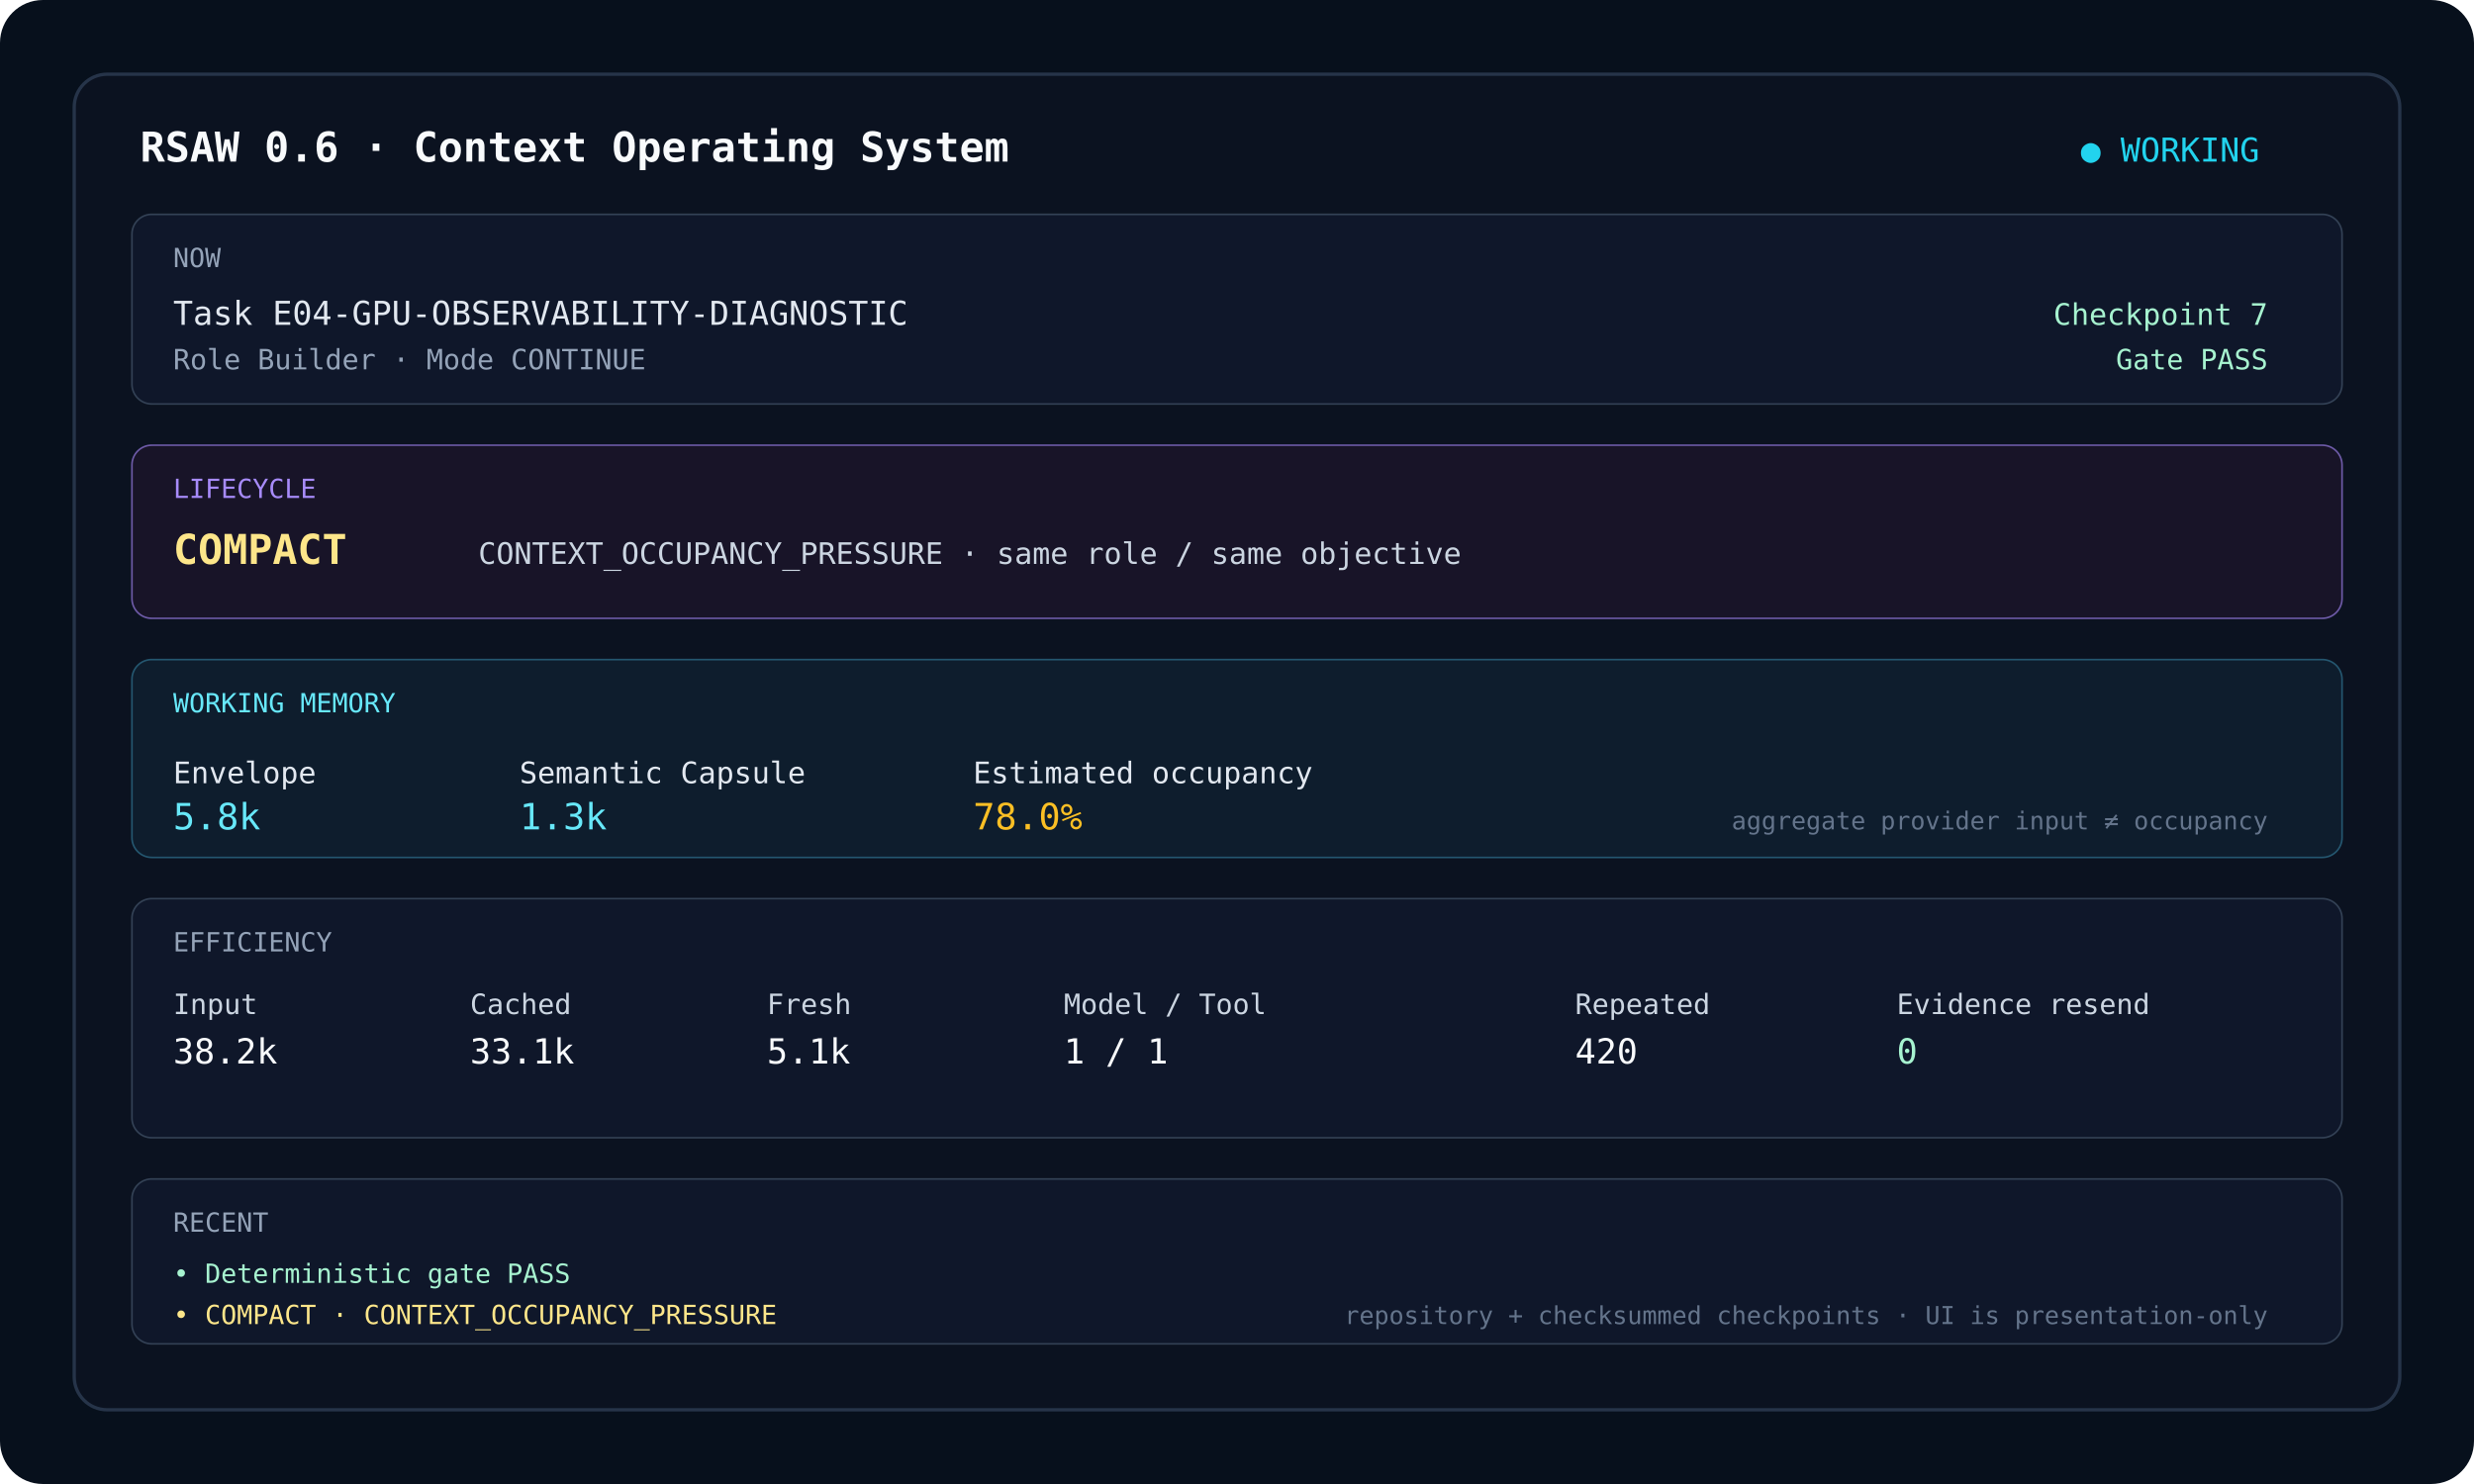
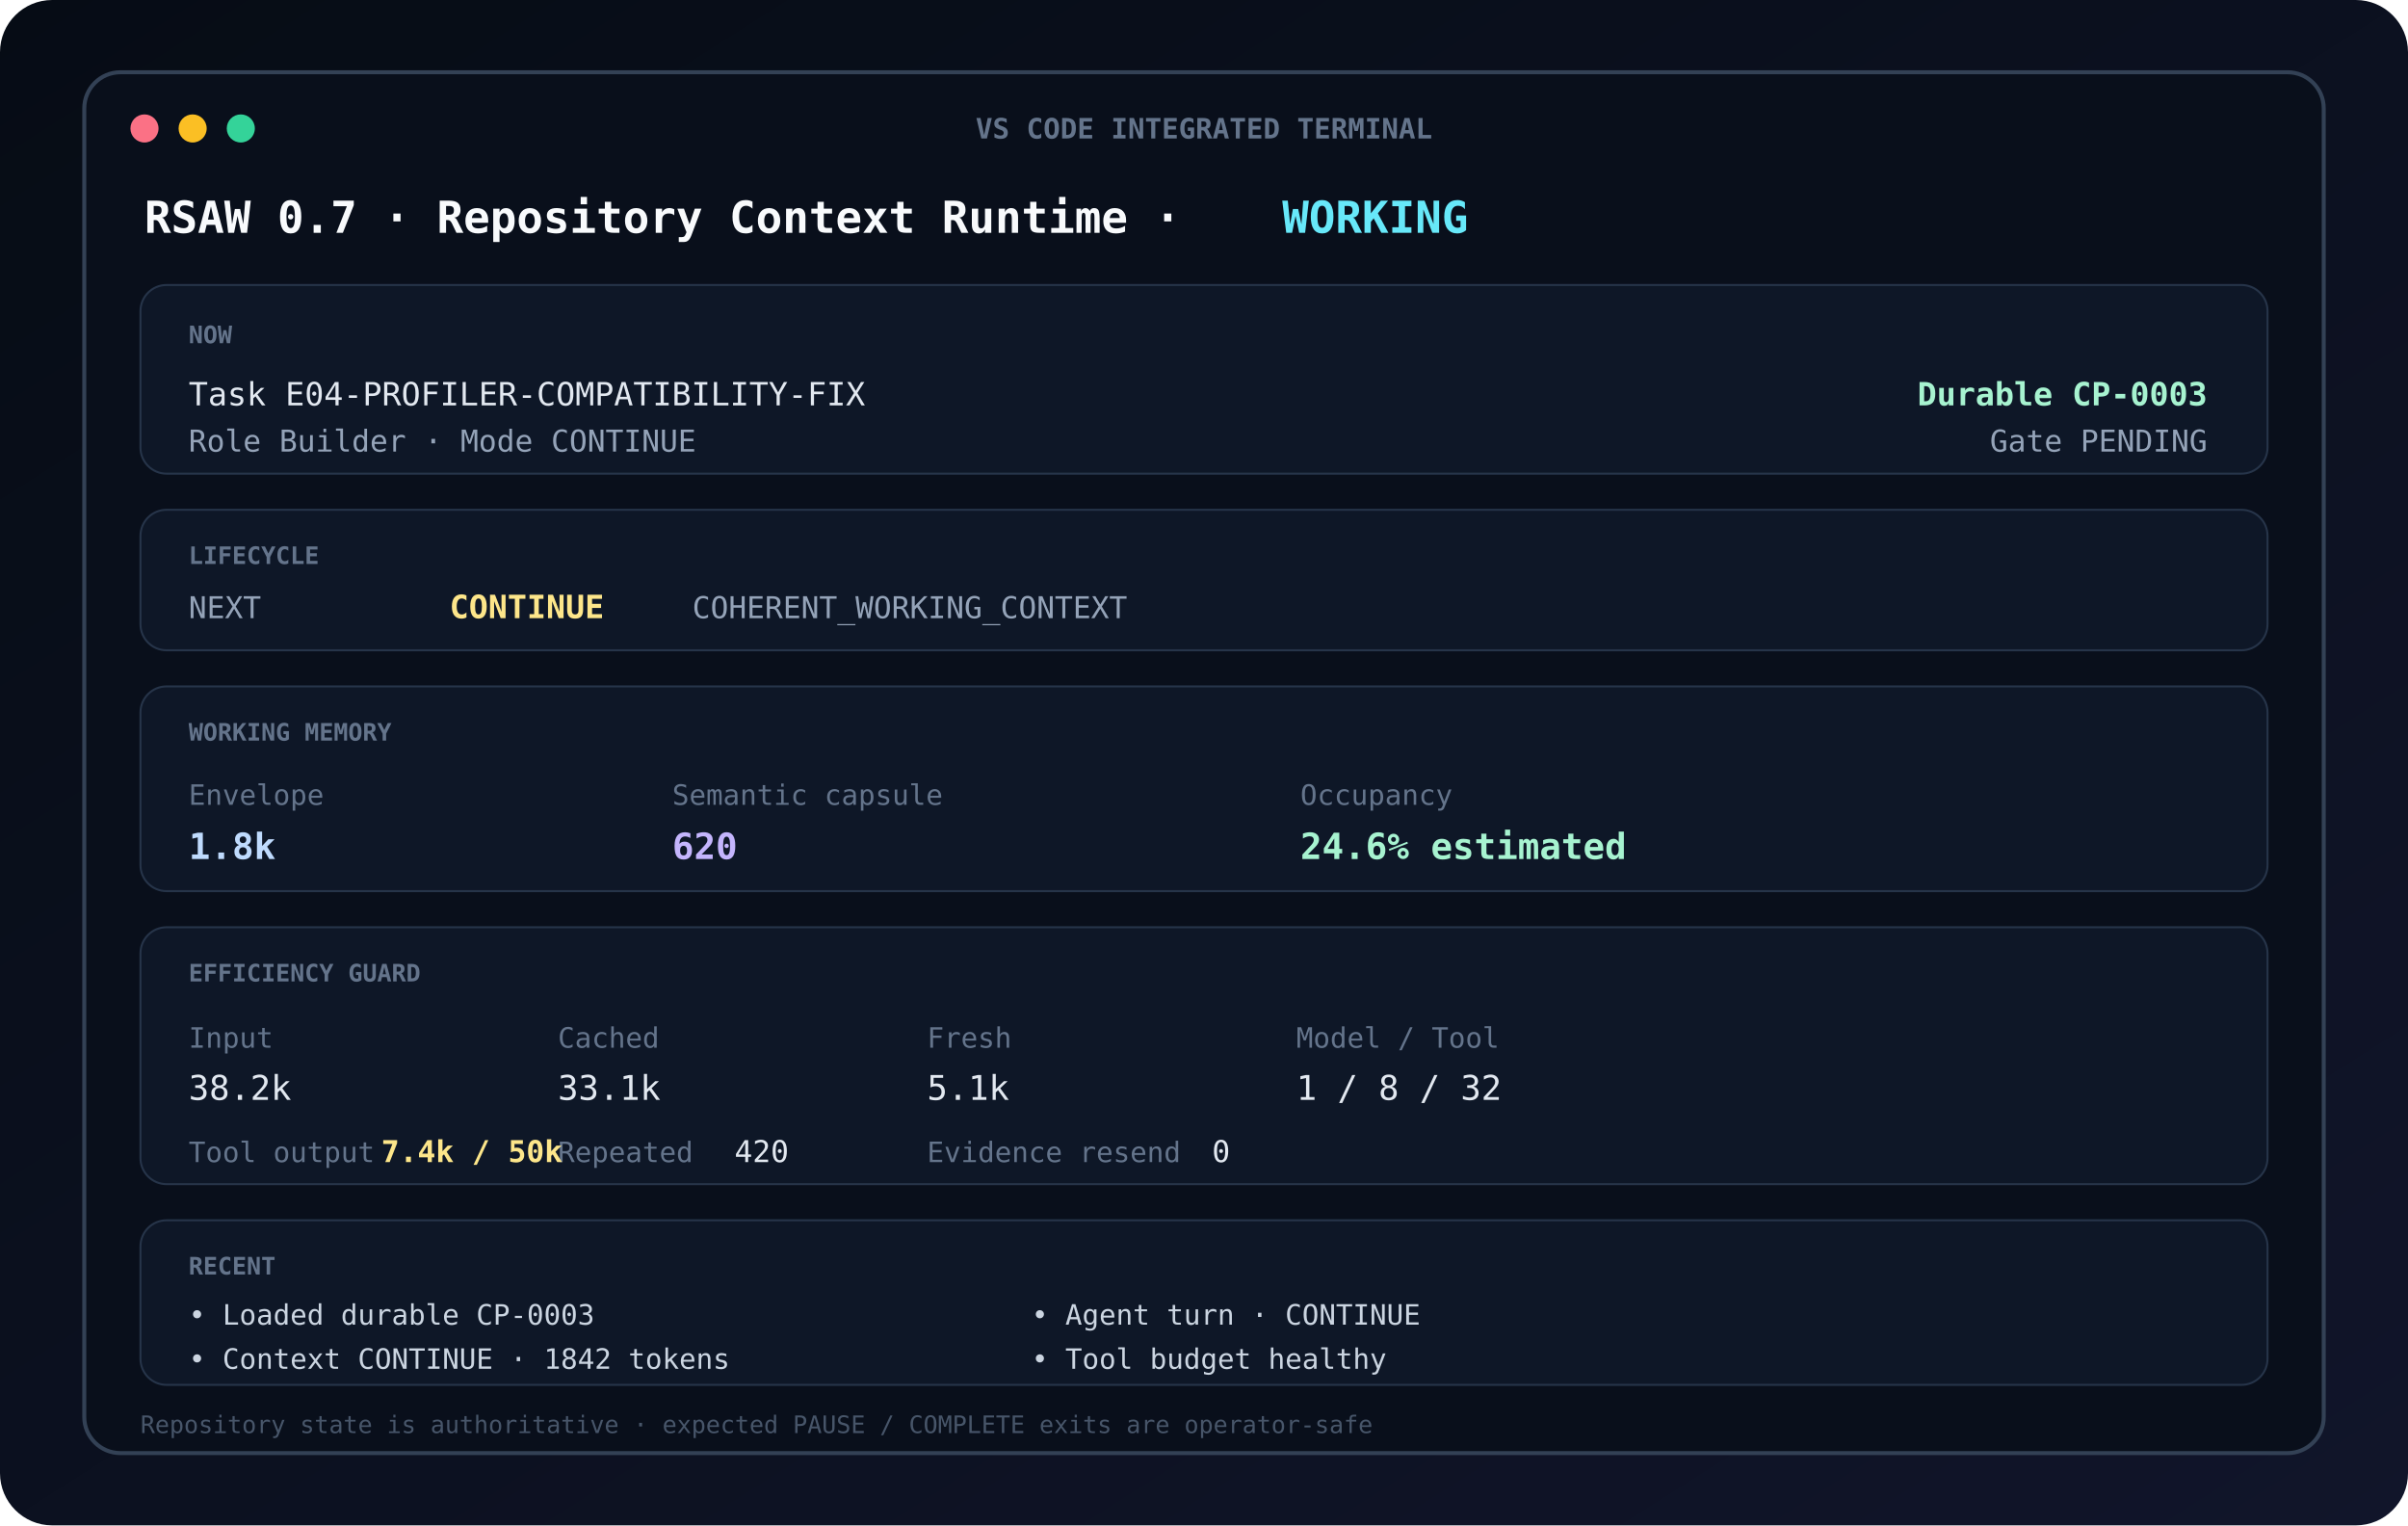
- <svg xmlns="http://www.w3.org/2000/svg" width="1500" height="900" viewBox="0 0 1500 900" role="img" aria-labelledby="title desc">
-   <rect width="1500" height="900" rx="26" fill="#07101c" />
-   <rect x="45" y="45" width="1410" height="810" rx="20" fill="#0b1220" stroke="#263449" stroke-width="2" />
-   <g font-family="ui-monospace,SFMono-Regular,Consolas,monospace">
-     <text x="85" y="98" fill="#f8fafc" font-size="25" font-weight="700">RSAW 0.6 · Context Operating System</text>
-     <text x="1370" y="98" text-anchor="end" fill="#22d3ee" font-size="20">● WORKING</text>
-     <rect x="80" y="130" width="1340" height="115" rx="12" fill="#0f172a" stroke="#334155" />
-     <text x="105" y="162" fill="#94a3b8" font-size="16">NOW</text>
-     <text x="105" y="197" fill="#e2e8f0" font-size="20">Task  E04-GPU-OBSERVABILITY-DIAGNOSTIC</text>
-     <text x="105" y="224" fill="#94a3b8" font-size="17">Role  Builder · Mode CONTINUE</text>
-     <text x="1375" y="197" text-anchor="end" fill="#a7f3d0" font-size="18">Checkpoint 7</text>
-     <text x="1375" y="224" text-anchor="end" fill="#a7f3d0" font-size="17">Gate PASS</text>
-     <rect x="80" y="270" width="1340" height="105" rx="12" fill="#181428" stroke="#6d5aa7" />
-     <text x="105" y="302" fill="#a78bfa" font-size="16">LIFECYCLE</text>
-     <text x="105" y="342" fill="#fde68a" font-size="25" font-weight="700">COMPACT</text>
-     <text x="290" y="342" fill="#cbd5e1" font-size="18">CONTEXT_OCCUPANCY_PRESSURE · same role / same objective</text>
-     <rect x="80" y="400" width="1340" height="120" rx="12" fill="#0e1d2d" stroke="#24566f" />
-     <text x="105" y="432" fill="#67e8f9" font-size="16">WORKING MEMORY</text>
-     <text x="105" y="475" fill="#e2e8f0" font-size="18">Envelope</text>
-     <text x="315" y="475" fill="#e2e8f0" font-size="18">Semantic Capsule</text>
-     <text x="590" y="475" fill="#e2e8f0" font-size="18">Estimated occupancy</text>
-     <text x="105" y="503" fill="#67e8f9" font-size="22">5.8k</text>
-     <text x="315" y="503" fill="#67e8f9" font-size="22">1.3k</text>
-     <text x="590" y="503" fill="#fbbf24" font-size="22">78.0%</text>
-     <text x="1375" y="503" text-anchor="end" fill="#64748b" font-size="15">aggregate provider input ≠ occupancy</text>
-     <rect x="80" y="545" width="1340" height="145" rx="12" fill="#0f172a" stroke="#334155" />
-     <text x="105" y="577" fill="#94a3b8" font-size="16">EFFICIENCY</text>
-     <text x="105" y="615" fill="#cbd5e1" font-size="17">Input</text>
-     <text x="285" y="615" fill="#cbd5e1" font-size="17">Cached</text>
-     <text x="465" y="615" fill="#cbd5e1" font-size="17">Fresh</text>
-     <text x="645" y="615" fill="#cbd5e1" font-size="17">Model / Tool</text>
-     <text x="105" y="645" fill="#f8fafc" font-size="21">38.2k</text>
-     <text x="285" y="645" fill="#f8fafc" font-size="21">33.1k</text>
-     <text x="465" y="645" fill="#f8fafc" font-size="21">5.1k</text>
-     <text x="645" y="645" fill="#f8fafc" font-size="21">1 / 1</text>
-     <text x="955" y="615" fill="#cbd5e1" font-size="17">Repeated</text>
-     <text x="1150" y="615" fill="#cbd5e1" font-size="17">Evidence resend</text>
-     <text x="955" y="645" fill="#f8fafc" font-size="21">420</text>
-     <text x="1150" y="645" fill="#a7f3d0" font-size="21">0</text>
-     <rect x="80" y="715" width="1340" height="100" rx="12" fill="#0f172a" stroke="#334155" />
-     <text x="105" y="747" fill="#94a3b8" font-size="16">RECENT</text>
-     <text x="105" y="778" fill="#a7f3d0" font-size="16">• Deterministic gate PASS</text>
-     <text x="105" y="803" fill="#fde68a" font-size="16">• COMPACT · CONTEXT_OCCUPANCY_PRESSURE</text>
-     <text x="1375" y="803" text-anchor="end" fill="#64748b" font-size="15">repository + checksummed checkpoints · UI is presentation-only</text>
+ <svg xmlns="http://www.w3.org/2000/svg" width="1200" height="760" viewBox="0 0 1200 760" role="img" aria-labelledby="title desc">
+   <defs>
+     <linearGradient id="bg" x1="0" y1="0" x2="1" y2="1">
+       <stop stop-color="#060c15" />
+       <stop offset="1" stop-color="#11152a" />
+     </linearGradient>
+   </defs>
+   <rect width="1200" height="760" rx="26" fill="url(#bg)" />
+   <g font-family="ui-monospace, SFMono-Regular, Menlo, Consolas, monospace">
+     <rect x="42" y="36" width="1116" height="688" rx="18" fill="#090f1b" stroke="#334155" stroke-width="2" />
+     <circle cx="72" cy="64" r="7" fill="#fb7185" />
+     <circle cx="96" cy="64" r="7" fill="#fbbf24" />
+     <circle cx="120" cy="64" r="7" fill="#34d399" />
+     <text x="600" y="69" text-anchor="middle" font-size="14" font-weight="700" fill="#64748b">VS CODE INTEGRATED TERMINAL</text>
+     <text x="72" y="116" font-size="22" font-weight="800" fill="#f8fafc">RSAW 0.7 · Repository Context Runtime · </text>
+     <text x="639" y="116" font-size="22" font-weight="800" fill="#67e8f9">WORKING</text>
+     <rect x="70" y="142" width="1060" height="94" rx="13" fill="#0e1727" stroke="#263449" />
+     <text x="94" y="171" font-size="12" font-weight="700" fill="#64748b">NOW</text>
+     <text x="94" y="202" font-size="16" fill="#e2e8f0">Task  E04-PROFILER-COMPATIBILITY-FIX</text>
+     <text x="94" y="225" font-size="15" fill="#94a3b8">Role  Builder · Mode CONTINUE</text>
+     <text x="1100" y="202" text-anchor="end" font-size="16" font-weight="700" fill="#a7f3d0">Durable CP-0003</text>
+     <text x="1100" y="225" text-anchor="end" font-size="15" fill="#94a3b8">Gate PENDING</text>
+     <rect x="70" y="254" width="1060" height="70" rx="13" fill="#0e1727" stroke="#263449" />
+     <text x="94" y="281" font-size="12" font-weight="700" fill="#64748b">LIFECYCLE</text>
+     <text x="94" y="308" font-size="15" fill="#94a3b8">NEXT</text>
+     <text x="224" y="308" font-size="16" font-weight="700" fill="#fde68a">CONTINUE</text>
+     <text x="345" y="308" font-size="15" fill="#94a3b8">COHERENT_WORKING_CONTEXT</text>
+     <rect x="70" y="342" width="1060" height="102" rx="13" fill="#0e1727" stroke="#263449" />
+     <text x="94" y="369" font-size="12" font-weight="700" fill="#64748b">WORKING MEMORY</text>
+     <text x="94" y="401" font-size="14" fill="#64748b">Envelope</text>
+     <text x="335" y="401" font-size="14" fill="#64748b">Semantic capsule</text>
+     <text x="648" y="401" font-size="14" fill="#64748b">Occupancy</text>
+     <text x="94" y="428" font-size="18" font-weight="700" fill="#bfdbfe">1.8k</text>
+     <text x="335" y="428" font-size="18" font-weight="700" fill="#c4b5fd">620</text>
+     <text x="648" y="428" font-size="18" font-weight="700" fill="#a7f3d0">24.6% estimated</text>
+     <rect x="70" y="462" width="1060" height="128" rx="13" fill="#0e1727" stroke="#263449" />
+     <text x="94" y="489" font-size="12" font-weight="700" fill="#64748b">EFFICIENCY GUARD</text>
+     <text x="94" y="522" font-size="14" fill="#64748b">Input</text>
+     <text x="278" y="522" font-size="14" fill="#64748b">Cached</text>
+     <text x="462" y="522" font-size="14" fill="#64748b">Fresh</text>
+     <text x="646" y="522" font-size="14" fill="#64748b">Model / Tool</text>
+     <text x="94" y="548" font-size="17" fill="#e2e8f0">38.2k</text>
+     <text x="278" y="548" font-size="17" fill="#e2e8f0">33.1k</text>
+     <text x="462" y="548" font-size="17" fill="#e2e8f0">5.1k</text>
+     <text x="646" y="548" font-size="17" fill="#e2e8f0">1 / 8 / 32</text>
+     <text x="94" y="579" font-size="14" fill="#64748b">Tool output</text>
+     <text x="278" y="579" font-size="14" fill="#64748b">Repeated</text>
+     <text x="462" y="579" font-size="14" fill="#64748b">Evidence resend</text>
+     <text x="190" y="579" font-size="15" font-weight="700" fill="#fde68a">7.4k / 50k</text>
+     <text x="366" y="579" font-size="15" fill="#e2e8f0">420</text>
+     <text x="604" y="579" font-size="15" fill="#e2e8f0">0</text>
+     <rect x="70" y="608" width="1060" height="82" rx="13" fill="#0e1727" stroke="#263449" />
+     <text x="94" y="635" font-size="12" font-weight="700" fill="#64748b">RECENT</text>
+     <text x="94" y="660" font-size="14" fill="#cbd5e1">• Loaded durable CP-0003</text>
+     <text x="94" y="682" font-size="14" fill="#cbd5e1">• Context CONTINUE · 1842 tokens</text>
+     <text x="514" y="660" font-size="14" fill="#cbd5e1">• Agent turn · CONTINUE</text>
+     <text x="514" y="682" font-size="14" fill="#cbd5e1">• Tool budget healthy</text>
+     <text x="70" y="714" font-size="12" fill="#475569">Repository state is authoritative · expected PAUSE / COMPLETE exits are operator-safe</text>
  </g>
</svg>
